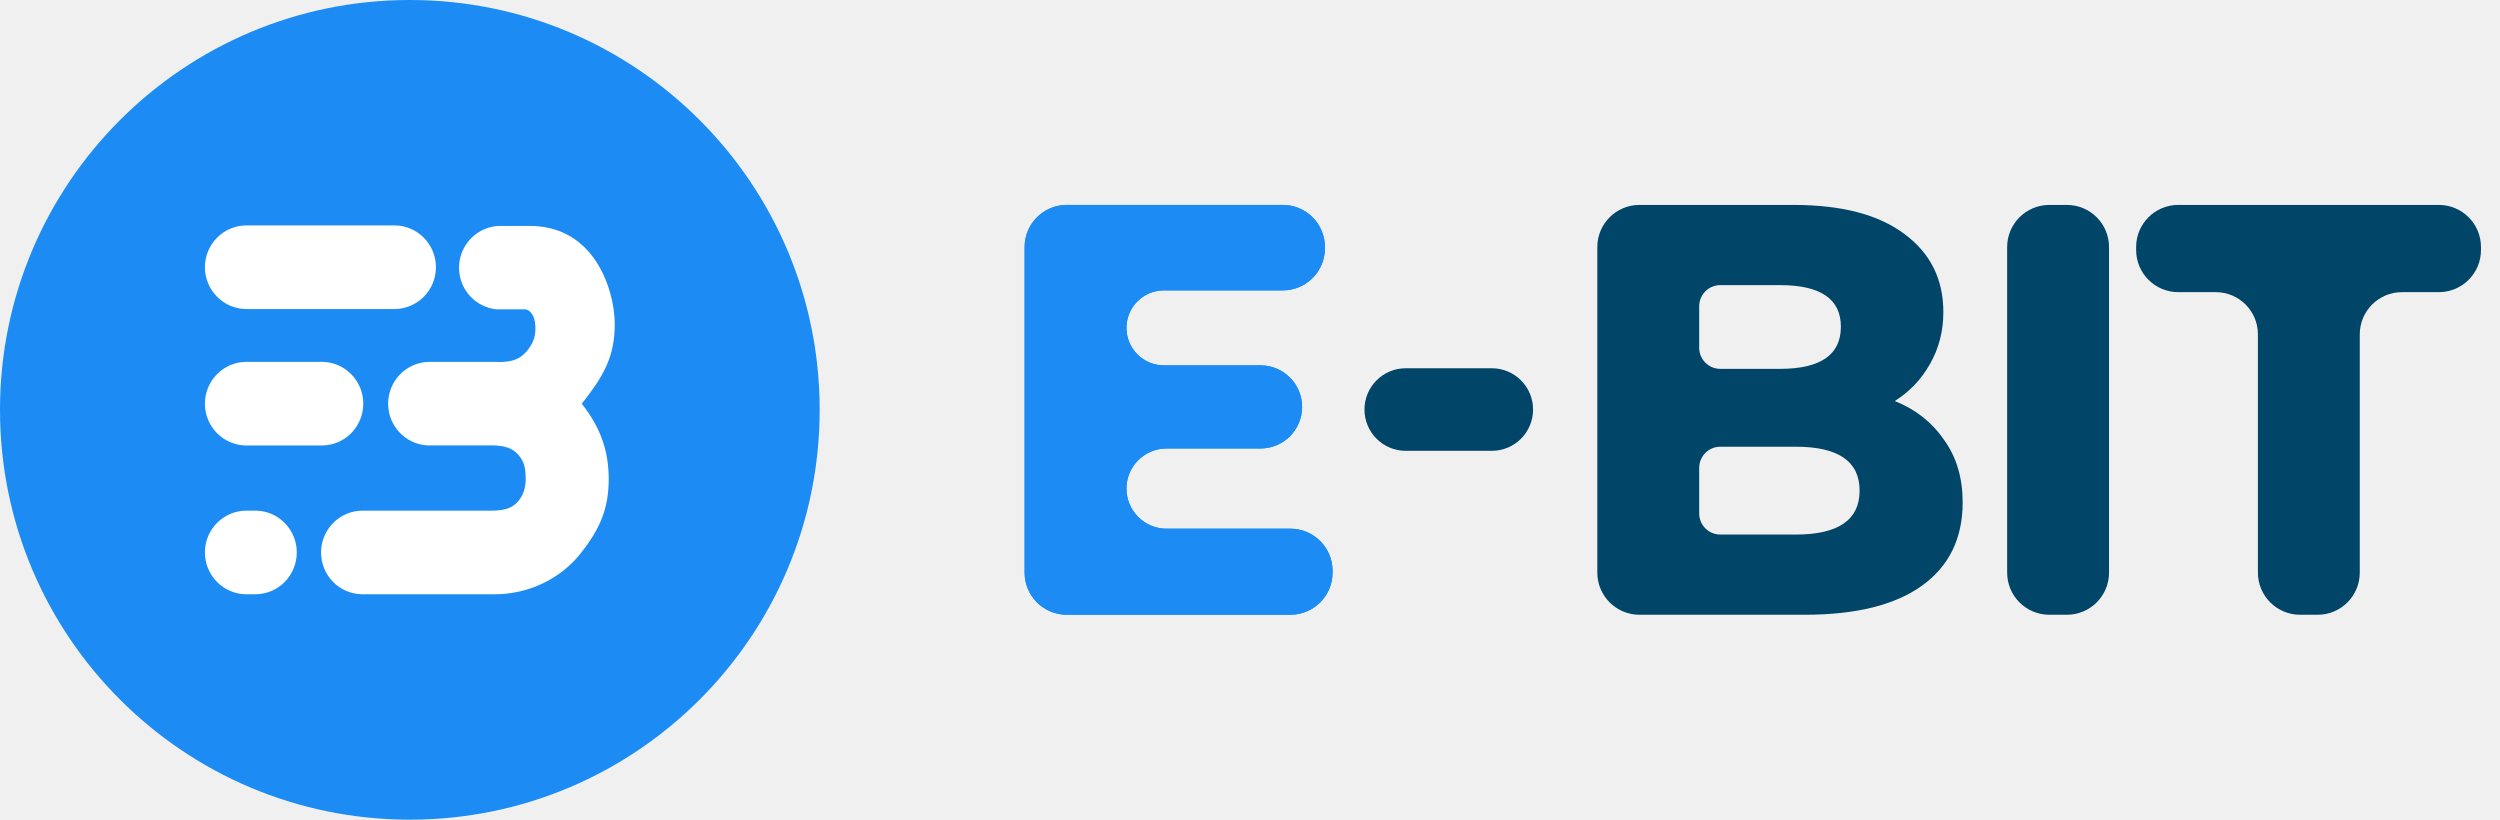
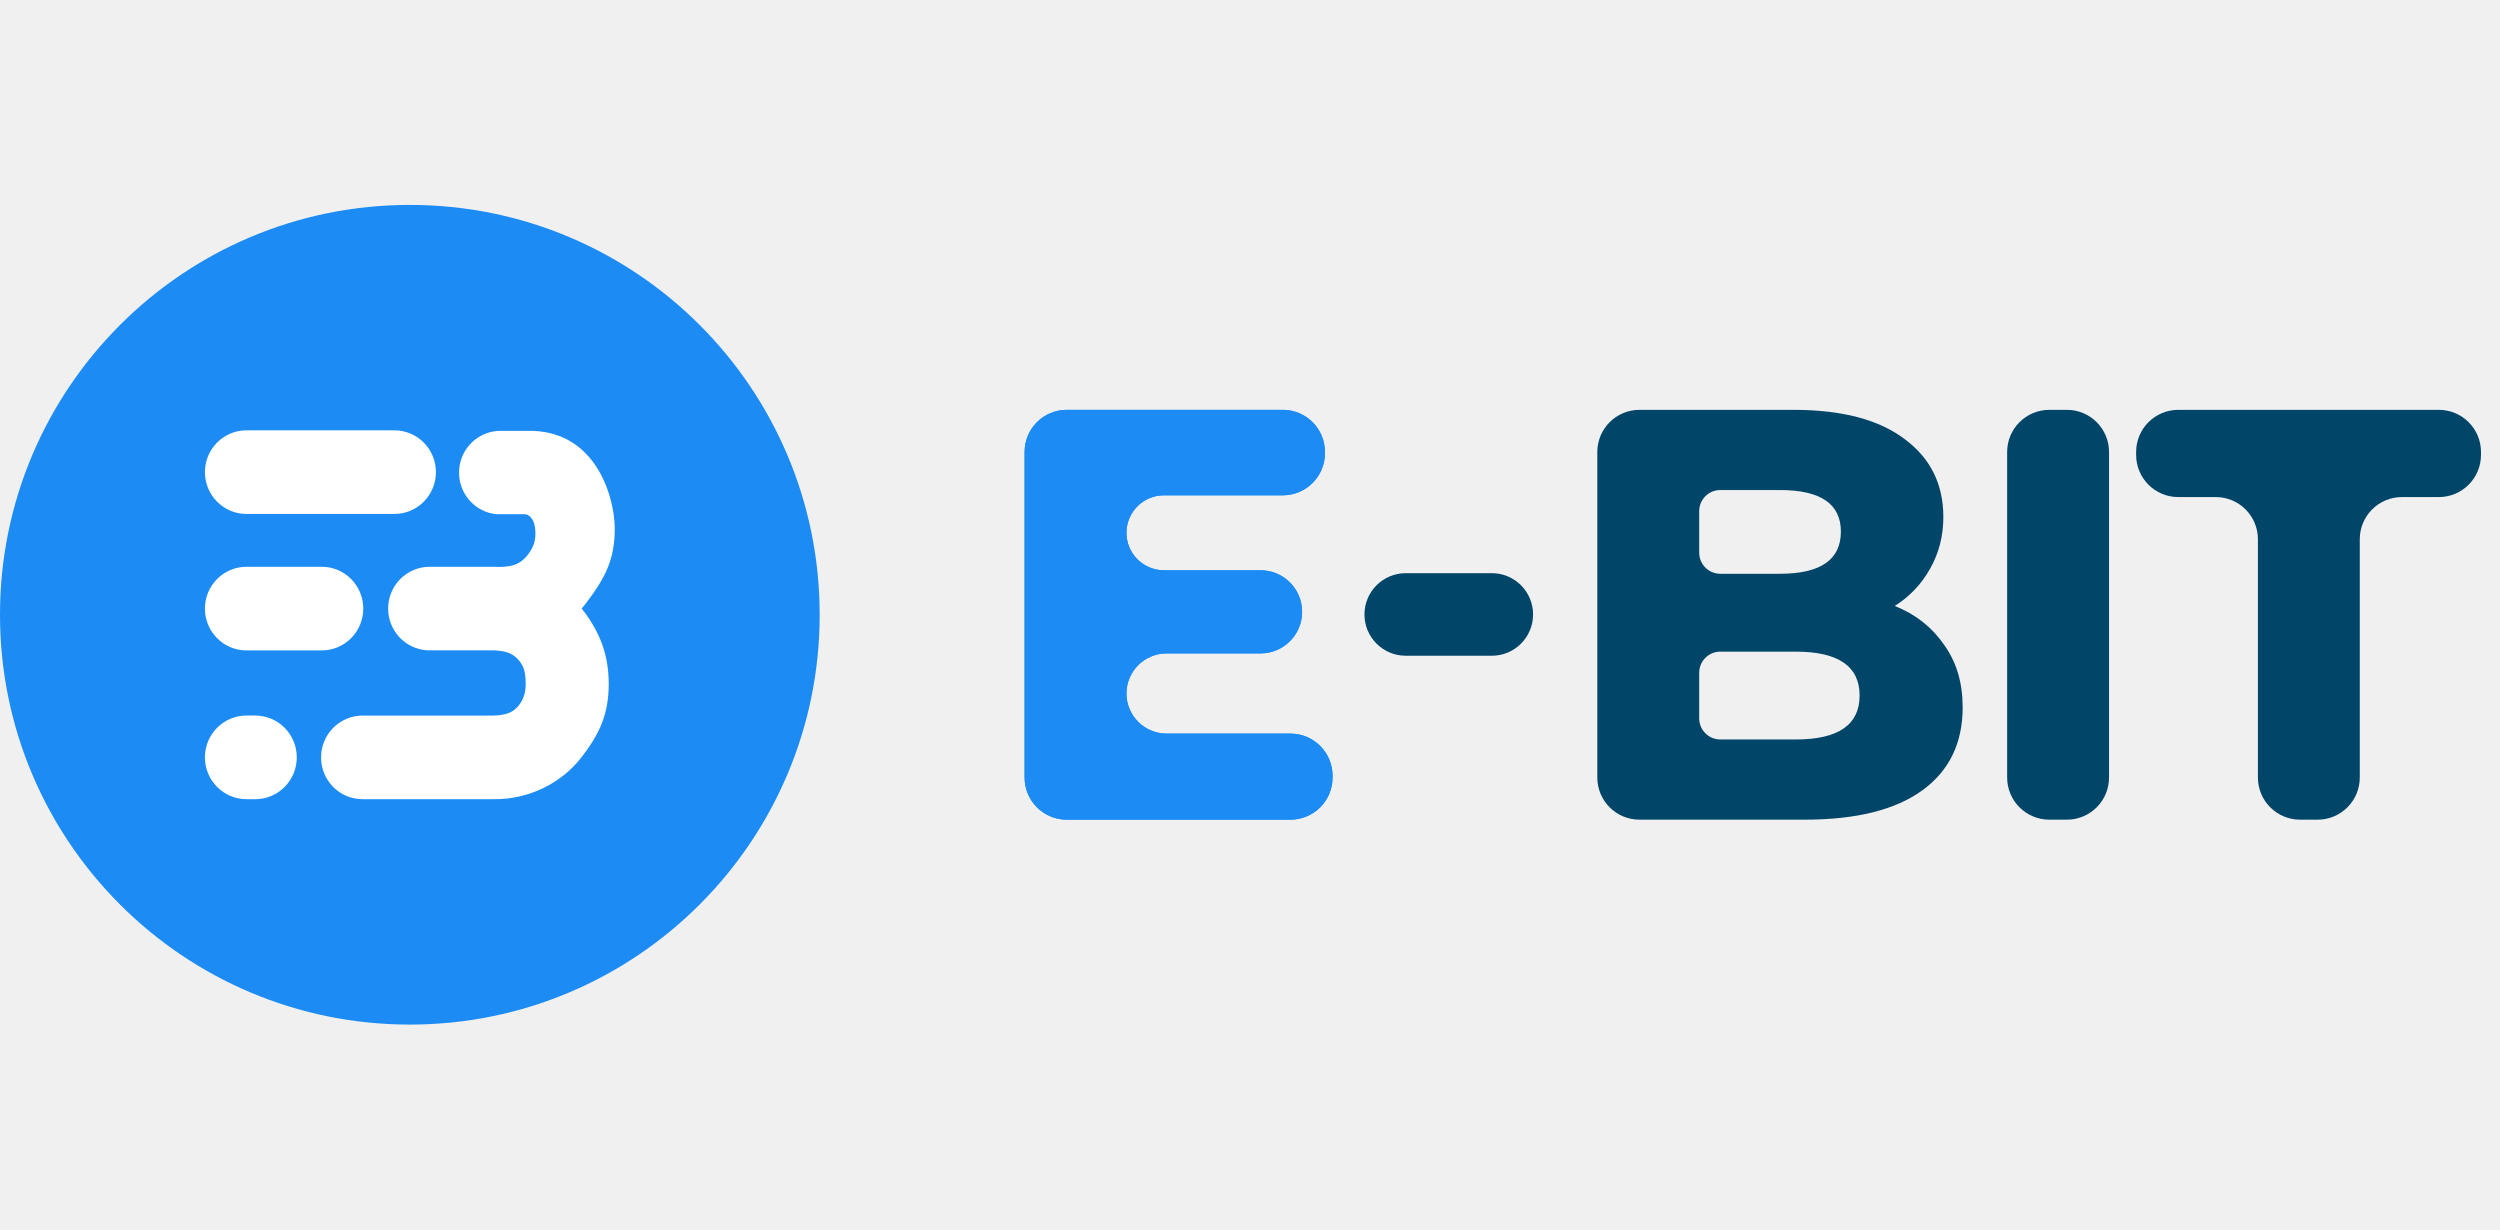
- <svg xmlns="http://www.w3.org/2000/svg" width="122" height="40" viewBox="0 0 122 40" fill="none">
-   <rect width="40" height="40" rx="20" fill="#1C8CF4" />
-   <path d="M15.702 17.659H12.027C10.907 17.659 10 18.573 10 19.699C10 20.826 10.907 21.74 12.027 21.74H15.702C16.821 21.74 17.728 20.826 17.728 19.699C17.728 18.573 16.821 17.659 15.702 17.659Z" fill="white" />
-   <path d="M12.027 11H19.246C20.364 11 21.273 11.914 21.273 13.04C21.273 14.166 20.364 15.081 19.246 15.081H12.027C10.908 15.081 10 14.166 10 13.04C10 11.914 10.908 11 12.027 11Z" fill="white" />
-   <path d="M12.457 24.919H12.027C10.907 24.919 10 25.832 10 26.959C10 28.086 10.907 29 12.027 29H12.457C13.576 29 14.483 28.086 14.483 26.959C14.483 25.832 13.576 24.919 12.457 24.919Z" fill="white" />
-   <path d="M28.564 19.479C29.534 18.215 29.993 17.319 30 15.825C30 15.396 29.931 14.83 29.759 14.239C29.321 12.729 28.215 11.05 25.887 11.025H24.427C23.347 11.025 22.465 11.876 22.405 12.948V13.181C22.46 14.182 23.232 14.99 24.213 15.094H25.618C25.638 15.094 25.662 15.098 25.689 15.105C25.852 15.152 26.103 15.361 26.126 15.921C26.143 16.346 26.073 16.681 25.723 17.117C25.394 17.51 25.061 17.627 24.567 17.659C24.506 17.663 24.444 17.666 24.379 17.668C24.335 17.668 24.252 17.664 24.16 17.659H20.968C19.848 17.659 18.941 18.573 18.941 19.699C18.941 20.782 19.78 21.668 20.839 21.735H24.085C24.117 21.736 24.148 21.737 24.177 21.74C24.756 21.773 25.049 21.919 25.305 22.205C25.56 22.511 25.654 22.784 25.654 23.383C25.654 23.799 25.548 24.145 25.286 24.464C25.007 24.777 24.702 24.898 24.085 24.92H17.694C16.576 24.92 15.668 25.833 15.668 26.96C15.668 28.087 16.561 28.984 17.667 29C18.706 29 20.042 29 21.407 29C22.313 29 23.232 29 24.085 29C25.856 29.021 27.439 28.171 28.362 26.971C29.301 25.776 29.702 24.794 29.706 23.383C29.703 21.994 29.311 20.877 28.386 19.694C28.445 19.622 28.511 19.554 28.565 19.481L28.564 19.479Z" fill="white" />
-   <path d="M106.3 14.257C105.164 14.257 104.243 13.336 104.243 12.2V12.057C104.243 10.921 105.164 10 106.3 10H119.015C120.151 10 121.072 10.921 121.072 12.057V12.2C121.072 13.336 120.151 14.257 119.015 14.257H117.215C116.078 14.257 115.157 15.178 115.157 16.314V27.943C115.157 29.079 114.236 30 113.1 30H112.243C111.107 30 110.186 29.079 110.186 27.943V16.314C110.186 15.178 109.265 14.257 108.129 14.257H106.3Z" fill="#014569" />
-   <path d="M100.864 10C102 10 102.921 10.921 102.921 12.057V27.943C102.921 29.079 102 30 100.864 30H100.007C98.871 30 97.949 29.079 97.949 27.943V12.057C97.949 10.921 98.871 10 100.007 10H100.864Z" fill="#014569" />
-   <path d="M92.464 19.571C93.473 19.971 94.273 20.6 94.864 21.457C95.473 22.295 95.778 23.314 95.778 24.514C95.778 26.267 95.121 27.619 93.806 28.571C92.492 29.524 90.578 30 88.064 30H80.007C78.87 30 77.949 29.079 77.949 27.943V12.057C77.949 10.921 78.87 10 80.007 10H87.521C89.883 10 91.692 10.476 92.949 11.429C94.207 12.362 94.835 13.629 94.835 15.229C94.835 16.162 94.616 17.009 94.178 17.771C93.759 18.514 93.187 19.114 92.464 19.571ZM82.921 16.971C82.921 17.54 83.381 18 83.949 18H86.864C88.845 18 89.835 17.314 89.835 15.943C89.835 14.591 88.845 13.914 86.864 13.914H83.949C83.381 13.914 82.921 14.375 82.921 14.943V16.971ZM87.635 26.086C89.711 26.086 90.749 25.371 90.749 23.943C90.749 22.514 89.711 21.8 87.635 21.8H83.949C83.381 21.8 82.921 22.261 82.921 22.829V25.057C82.921 25.625 83.381 26.086 83.949 26.086H87.635Z" fill="#014569" />
-   <path d="M72.8 17.971C73.913 17.971 74.814 18.873 74.814 19.986C74.814 21.098 73.913 22 72.8 22H68.6C67.488 22 66.586 21.098 66.586 19.986C66.586 18.873 67.488 17.971 68.6 17.971H72.8Z" fill="#014569" />
-   <path d="M65.029 27.943C65.029 29.079 64.108 30 62.971 30H52.057C50.921 30 50 29.079 50 27.943V12.057C50 10.921 50.921 10 52.057 10H62.6C63.736 10 64.657 10.921 64.657 12.057V12.114C64.657 13.25 63.736 14.171 62.6 14.171H56.8C55.79 14.171 54.971 14.99 54.971 16C54.971 17.01 55.79 17.829 56.8 17.829H61.514C62.635 17.829 63.543 18.737 63.543 19.857C63.543 20.977 62.635 21.886 61.514 21.886H56.929C55.848 21.886 54.971 22.762 54.971 23.843C54.971 24.924 55.848 25.8 56.929 25.8H62.971C64.108 25.8 65.029 26.721 65.029 27.857V27.943Z" fill="#1C8CF4" />
-   <path d="M65.029 27.943C65.029 29.079 64.108 30 62.971 30H52.057C50.921 30 50 29.079 50 27.943V12.057C50 10.921 50.921 10 52.057 10H62.6C63.736 10 64.657 10.921 64.657 12.057V12.114C64.657 13.25 63.736 14.171 62.6 14.171H56.8C55.79 14.171 54.971 14.99 54.971 16C54.971 17.01 55.79 17.829 56.8 17.829H61.514C62.635 17.829 63.543 18.737 63.543 19.857C63.543 20.977 62.635 21.886 61.514 21.886H56.929C55.848 21.886 54.971 22.762 54.971 23.843C54.971 24.924 55.848 25.8 56.929 25.8H62.971C64.108 25.8 65.029 26.721 65.029 27.857V27.943Z" fill="#1C8CF4" />
+ <svg xmlns="http://www.w3.org/2000/svg" width="122" height="60" viewBox="0 0 122 60" fill="none">
+   <rect y="10" width="40" height="40" rx="20" fill="#1C8CF4" />
+   <path d="M15.702 27.659H12.027C10.907 27.659 10 28.573 10 29.699C10 30.826 10.907 31.74 12.027 31.74H15.702C16.821 31.74 17.728 30.826 17.728 29.699C17.728 28.573 16.821 27.659 15.702 27.659Z" fill="white" />
+   <path d="M12.027 21H19.246C20.364 21 21.273 21.914 21.273 23.04C21.273 24.166 20.364 25.081 19.246 25.081H12.027C10.908 25.081 10 24.166 10 23.04C10 21.914 10.908 21 12.027 21Z" fill="white" />
+   <path d="M12.457 34.919H12.027C10.907 34.919 10 35.832 10 36.959C10 38.086 10.907 39 12.027 39H12.457C13.576 39 14.483 38.086 14.483 36.959C14.483 35.832 13.576 34.919 12.457 34.919Z" fill="white" />
+   <path d="M28.564 29.479C29.534 28.215 29.993 27.319 30 25.825C30 25.396 29.931 24.83 29.759 24.239C29.321 22.729 28.215 21.049 25.887 21.025H24.427C23.347 21.025 22.465 21.876 22.405 22.948V23.181C22.46 24.182 23.232 24.99 24.213 25.093H25.618C25.638 25.093 25.662 25.098 25.689 25.105C25.852 25.152 26.103 25.361 26.126 25.921C26.143 26.346 26.073 26.681 25.723 27.117C25.394 27.51 25.061 27.627 24.567 27.659C24.506 27.663 24.444 27.666 24.379 27.668C24.335 27.668 24.252 27.664 24.16 27.659H20.968C19.848 27.659 18.941 28.573 18.941 29.699C18.941 30.782 19.78 31.668 20.839 31.735H24.085C24.117 31.736 24.148 31.737 24.177 31.74C24.756 31.773 25.049 31.919 25.305 32.205C25.56 32.511 25.654 32.784 25.654 33.383C25.654 33.799 25.548 34.145 25.286 34.464C25.007 34.777 24.702 34.898 24.085 34.92H17.694C16.576 34.92 15.668 35.833 15.668 36.96C15.668 38.087 16.561 38.984 17.667 39C18.706 39 20.042 39 21.407 39C22.313 39 23.232 39 24.085 39C25.856 39.022 27.439 38.171 28.362 36.971C29.301 35.776 29.702 34.794 29.706 33.383C29.703 31.994 29.311 30.877 28.386 29.694C28.445 29.622 28.511 29.554 28.565 29.481L28.564 29.479Z" fill="white" />
+   <path d="M106.3 24.257C105.164 24.257 104.243 23.336 104.243 22.2V22.057C104.243 20.921 105.164 20 106.3 20H119.015C120.151 20 121.072 20.921 121.072 22.057V22.2C121.072 23.336 120.151 24.257 119.015 24.257H117.215C116.078 24.257 115.157 25.178 115.157 26.314V37.943C115.157 39.079 114.236 40 113.1 40H112.243C111.107 40 110.186 39.079 110.186 37.943V26.314C110.186 25.178 109.265 24.257 108.129 24.257H106.3Z" fill="#014569" />
+   <path d="M100.864 20C102 20 102.921 20.921 102.921 22.057V37.943C102.921 39.079 102 40 100.864 40H100.007C98.871 40 97.949 39.079 97.949 37.943V22.057C97.949 20.921 98.871 20 100.007 20H100.864Z" fill="#014569" />
+   <path d="M92.464 29.571C93.473 29.971 94.273 30.6 94.864 31.457C95.473 32.295 95.778 33.314 95.778 34.514C95.778 36.267 95.121 37.619 93.806 38.571C92.492 39.524 90.578 40 88.064 40H80.007C78.87 40 77.949 39.079 77.949 37.943V22.057C77.949 20.921 78.87 20 80.007 20H87.521C89.883 20 91.692 20.476 92.949 21.429C94.207 22.362 94.835 23.629 94.835 25.229C94.835 26.162 94.616 27.009 94.178 27.771C93.759 28.514 93.187 29.114 92.464 29.571ZM82.921 26.971C82.921 27.54 83.381 28 83.949 28H86.864C88.845 28 89.835 27.314 89.835 25.943C89.835 24.59 88.845 23.914 86.864 23.914H83.949C83.381 23.914 82.921 24.375 82.921 24.943V26.971ZM87.635 36.086C89.711 36.086 90.749 35.371 90.749 33.943C90.749 32.514 89.711 31.8 87.635 31.8H83.949C83.381 31.8 82.921 32.261 82.921 32.829V35.057C82.921 35.625 83.381 36.086 83.949 36.086H87.635Z" fill="#014569" />
+   <path d="M72.8 27.971C73.913 27.971 74.814 28.873 74.814 29.986C74.814 31.098 73.913 32 72.8 32H68.6C67.488 32 66.586 31.098 66.586 29.986C66.586 28.873 67.488 27.971 68.6 27.971H72.8Z" fill="#014569" />
+   <path d="M65.029 37.943C65.029 39.079 64.108 40 62.971 40H52.057C50.921 40 50 39.079 50 37.943V22.057C50 20.921 50.921 20 52.057 20H62.6C63.736 20 64.657 20.921 64.657 22.057V22.114C64.657 23.25 63.736 24.171 62.6 24.171H56.8C55.79 24.171 54.971 24.99 54.971 26C54.971 27.01 55.79 27.829 56.8 27.829H61.514C62.635 27.829 63.543 28.737 63.543 29.857C63.543 30.977 62.635 31.886 61.514 31.886H56.929C55.848 31.886 54.971 32.762 54.971 33.843C54.971 34.924 55.848 35.8 56.929 35.8H62.971C64.108 35.8 65.029 36.721 65.029 37.857V37.943Z" fill="#1C8CF4" />
+   <path d="M65.029 37.943C65.029 39.079 64.108 40 62.971 40H52.057C50.921 40 50 39.079 50 37.943V22.057C50 20.921 50.921 20 52.057 20H62.6C63.736 20 64.657 20.921 64.657 22.057V22.114C64.657 23.25 63.736 24.171 62.6 24.171H56.8C55.79 24.171 54.971 24.99 54.971 26C54.971 27.01 55.79 27.829 56.8 27.829H61.514C62.635 27.829 63.543 28.737 63.543 29.857C63.543 30.977 62.635 31.886 61.514 31.886H56.929C55.848 31.886 54.971 32.762 54.971 33.843C54.971 34.924 55.848 35.8 56.929 35.8H62.971C64.108 35.8 65.029 36.721 65.029 37.857V37.943Z" fill="#1C8CF4" />
</svg>
